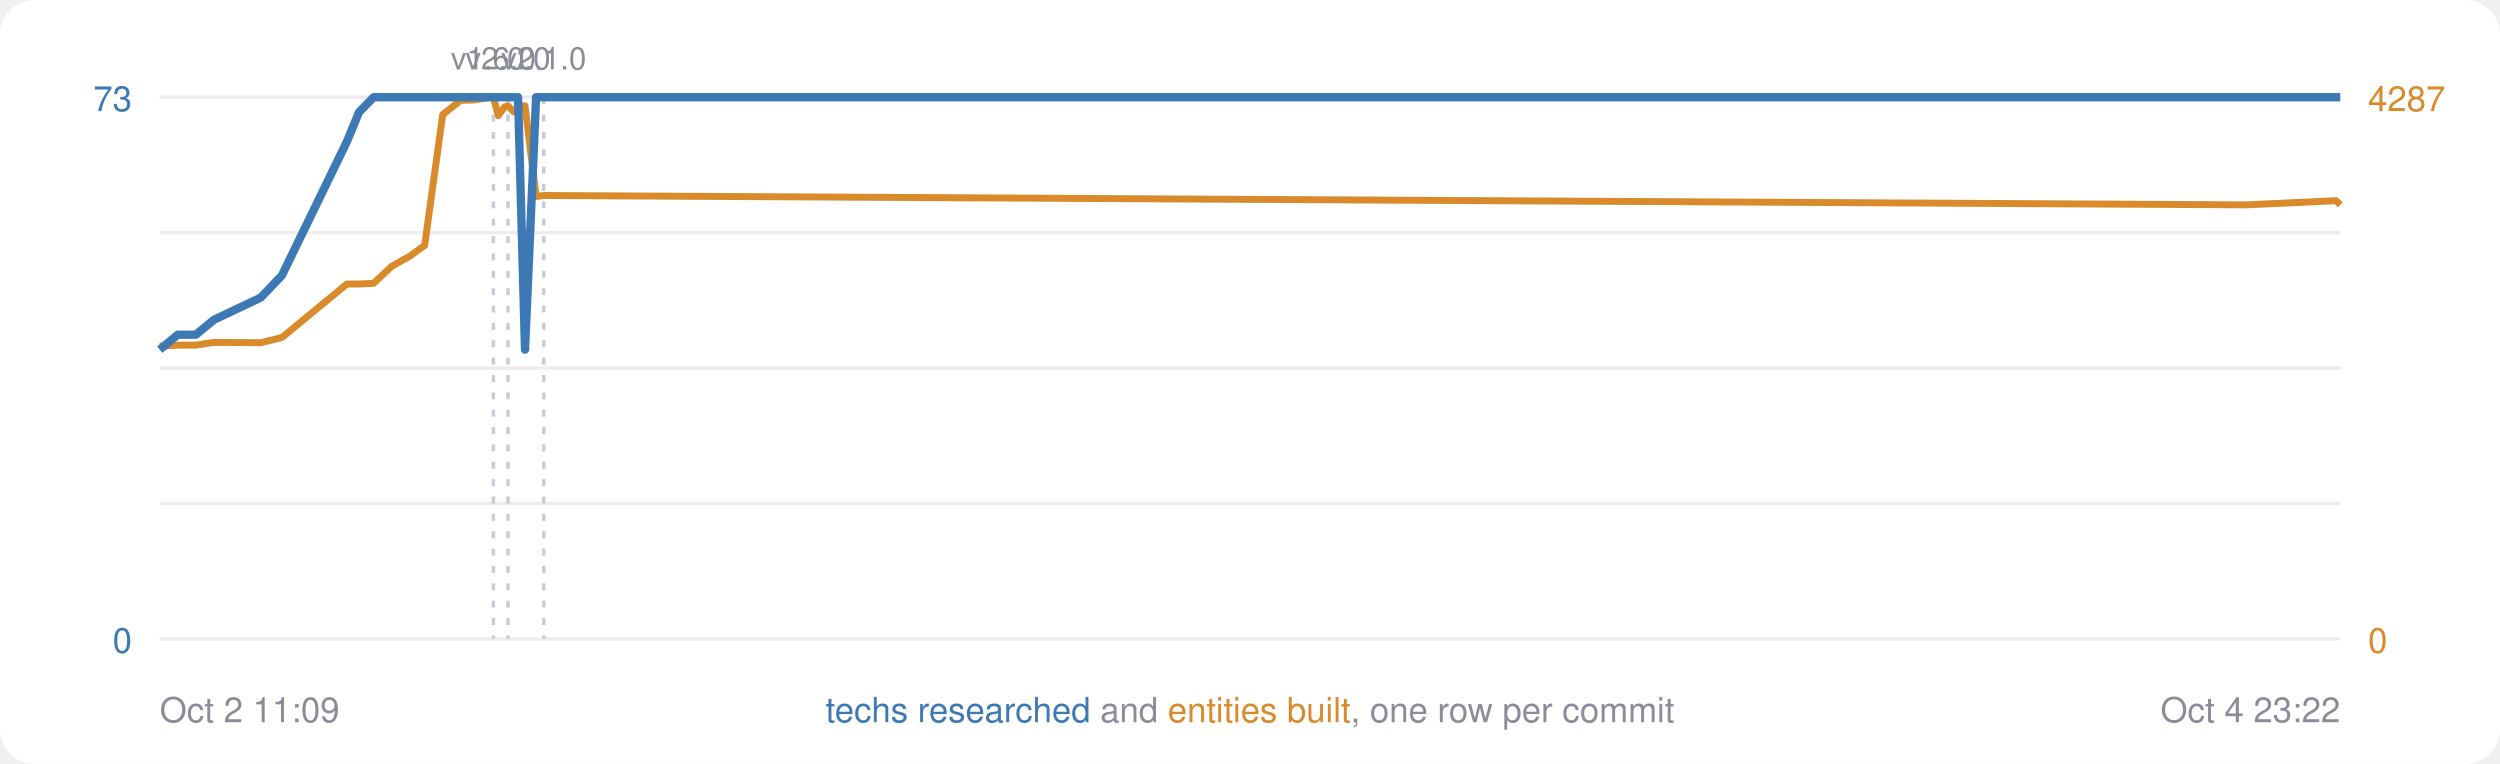
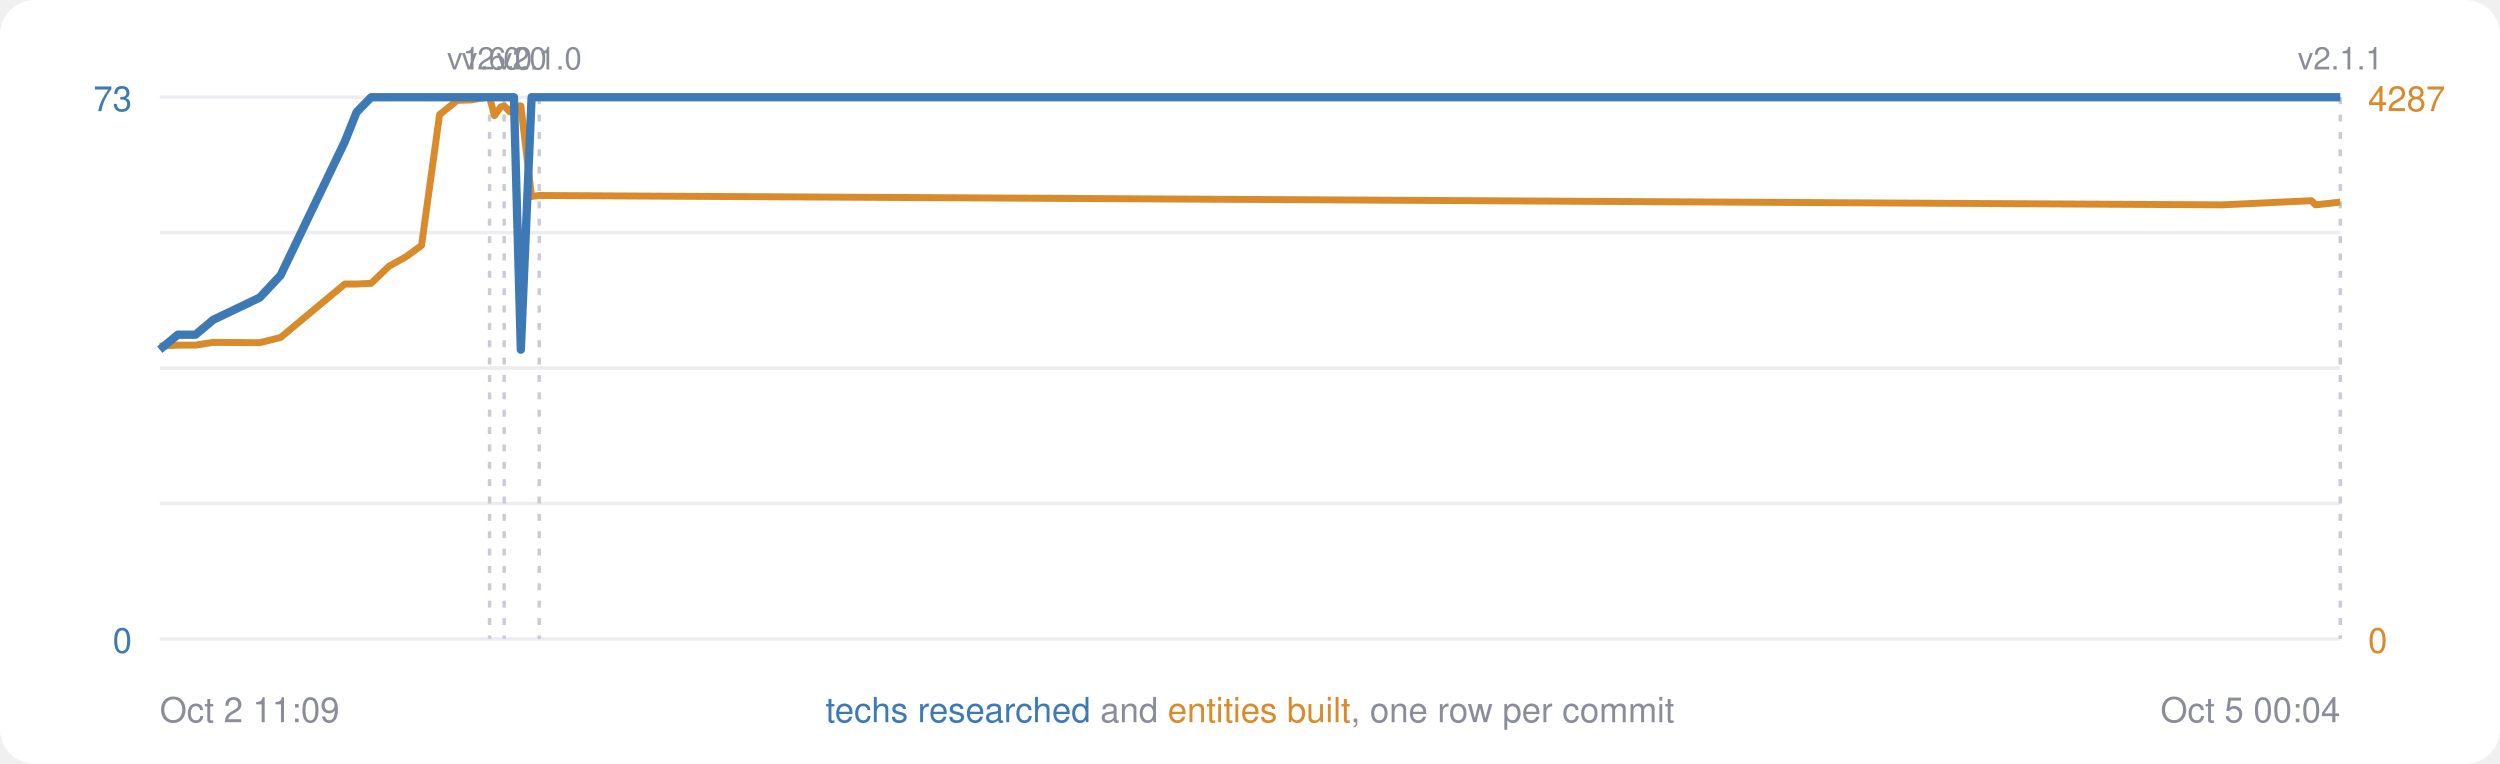
<svg xmlns="http://www.w3.org/2000/svg" viewBox="0 0 720 220" width="720" height="220" font-family="-apple-system,Helvetica,Arial,sans-serif">
  <rect width="720" height="220" fill="#ffffff" rx="10" />
  <line x1="46" y1="184.0" x2="674" y2="184.0" stroke="#ececf1" />
  <line x1="46" y1="145.0" x2="674" y2="145.0" stroke="#ececf1" />
  <line x1="46" y1="106.0" x2="674" y2="106.0" stroke="#ececf1" />
  <line x1="46" y1="67.0" x2="674" y2="67.0" stroke="#ececf1" />
  <line x1="46" y1="28.0" x2="674" y2="28.0" stroke="#ececf1" />
-   <line x1="142.1" y1="28" x2="142.1" y2="184" stroke="#c9ccd6" stroke-dasharray="2 3" />
-   <text x="142.1" y="20" text-anchor="middle" font-size="9" fill="#8a8d99">v1.6.0</text>
-   <line x1="146.3" y1="28" x2="146.3" y2="184" stroke="#c9ccd6" stroke-dasharray="2 3" />
-   <text x="146.3" y="20" text-anchor="middle" font-size="9" fill="#8a8d99">v2.0.0</text>
-   <line x1="156.6" y1="28" x2="156.6" y2="184" stroke="#c9ccd6" stroke-dasharray="2 3" />
-   <text x="156.6" y="20" text-anchor="middle" font-size="9" fill="#8a8d99">v2.1.0</text>
-   <polyline points="46.0,99.7 51.2,99.4 56.4,99.4 61.6,98.6 75.1,98.7 81.2,97.2 99.9,81.8 103.4,81.8 107.6,81.6 112.8,76.7 117.8,73.9 122.3,70.7 127.5,33.0 132.7,28.9 136.5,28.8 141.3,28.0 142.1,28.0 143.5,33.3 145.3,30.8 146.3,30.5 147.9,32.2 149.2,30.5 151.2,30.5 154.4,56.6 156.6,56.3 646.9,59.0 672.8,57.8 674.0,59.0" fill="none" stroke="#d98a2b" stroke-width="2" stroke-linejoin="round" />
-   <polyline points="46.0,100.7 51.2,96.4 56.4,96.4 61.6,92.1 75.1,85.7 81.2,79.3 99.9,40.8 103.4,32.3 107.6,28.0 112.8,28.0 117.8,28.0 122.3,28.0 127.5,28.0 132.7,28.0 136.5,28.0 141.3,28.0 142.1,28.0 143.5,28.0 145.3,28.0 146.3,28.0 147.9,28.0 149.2,28.0 151.2,100.7 154.4,28.0 156.6,28.0 646.9,28.0 672.8,28.0 674.0,28.0" fill="none" stroke="#3d7ab5" stroke-width="2.4" stroke-linejoin="round" />
+   <line x1="141.0" y1="28" x2="141.0" y2="184" stroke="#c9ccd6" stroke-dasharray="2 3" />
+   <text x="141.0" y="20" text-anchor="middle" font-size="9" fill="#8a8d99">v1.6.0</text>
+   <line x1="145.2" y1="28" x2="145.2" y2="184" stroke="#c9ccd6" stroke-dasharray="2 3" />
+   <text x="145.2" y="20" text-anchor="middle" font-size="9" fill="#8a8d99">v2.0.0</text>
+   <line x1="155.3" y1="28" x2="155.3" y2="184" stroke="#c9ccd6" stroke-dasharray="2 3" />
+   <text x="155.3" y="20" text-anchor="middle" font-size="9" fill="#8a8d99">v2.1.0</text>
+   <line x1="674.0" y1="28" x2="674.0" y2="184" stroke="#c9ccd6" stroke-dasharray="2 3" />
+   <text x="674.0" y="20" text-anchor="middle" font-size="9" fill="#8a8d99">v2.1.1</text>
+   <polyline points="46.0,99.7 51.2,99.4 56.3,99.4 61.4,98.6 74.8,98.7 80.8,97.2 99.3,81.8 102.7,81.8 106.9,81.6 112.0,76.7 117.0,73.9 121.4,70.7 126.6,33.0 131.7,28.9 135.5,28.8 140.2,28.0 141.0,28.0 142.4,33.3 144.2,30.8 145.2,30.5 146.8,32.2 148.0,30.5 150.0,30.5 153.1,56.6 155.3,56.3 640.0,59.0 665.7,57.8 666.9,59.0 674.0,58.2" fill="none" stroke="#d98a2b" stroke-width="2" stroke-linejoin="round" />
+   <polyline points="46.0,100.7 51.2,96.4 56.3,96.4 61.4,92.1 74.8,85.7 80.8,79.3 99.3,40.8 102.7,32.3 106.9,28.0 112.0,28.0 117.0,28.0 121.4,28.0 126.6,28.0 131.7,28.0 135.5,28.0 140.2,28.0 141.0,28.0 142.4,28.0 144.2,28.0 145.2,28.0 146.8,28.0 148.0,28.0 150.0,100.7 153.1,28.0 155.3,28.0 640.0,28.0 665.7,28.0 666.9,28.0 674.0,28.0" fill="none" stroke="#3d7ab5" stroke-width="2.4" stroke-linejoin="round" />
  <text x="38" y="32" text-anchor="end" font-size="10" fill="#3d7ab5">73</text>
  <text x="38" y="188" text-anchor="end" font-size="10" fill="#3d7ab5">0</text>
  <text x="682" y="32" font-size="10" fill="#d98a2b">4287</text>
  <text x="682" y="188" font-size="10" fill="#d98a2b">0</text>
  <text x="46" y="208" font-size="10" fill="#8a8d99">Oct 2 11:09</text>
-   <text x="674" y="208" text-anchor="end" font-size="10" fill="#8a8d99">Oct 4 23:22</text>
+   <text x="674" y="208" text-anchor="end" font-size="10" fill="#8a8d99">Oct 5 00:04</text>
  <text x="360.0" y="208" text-anchor="middle" font-size="10" fill="#8a8d99">
    <tspan fill="#3d7ab5">techs researched</tspan>  and  <tspan fill="#d98a2b">entities built</tspan>, one row per commit</text>
</svg>
